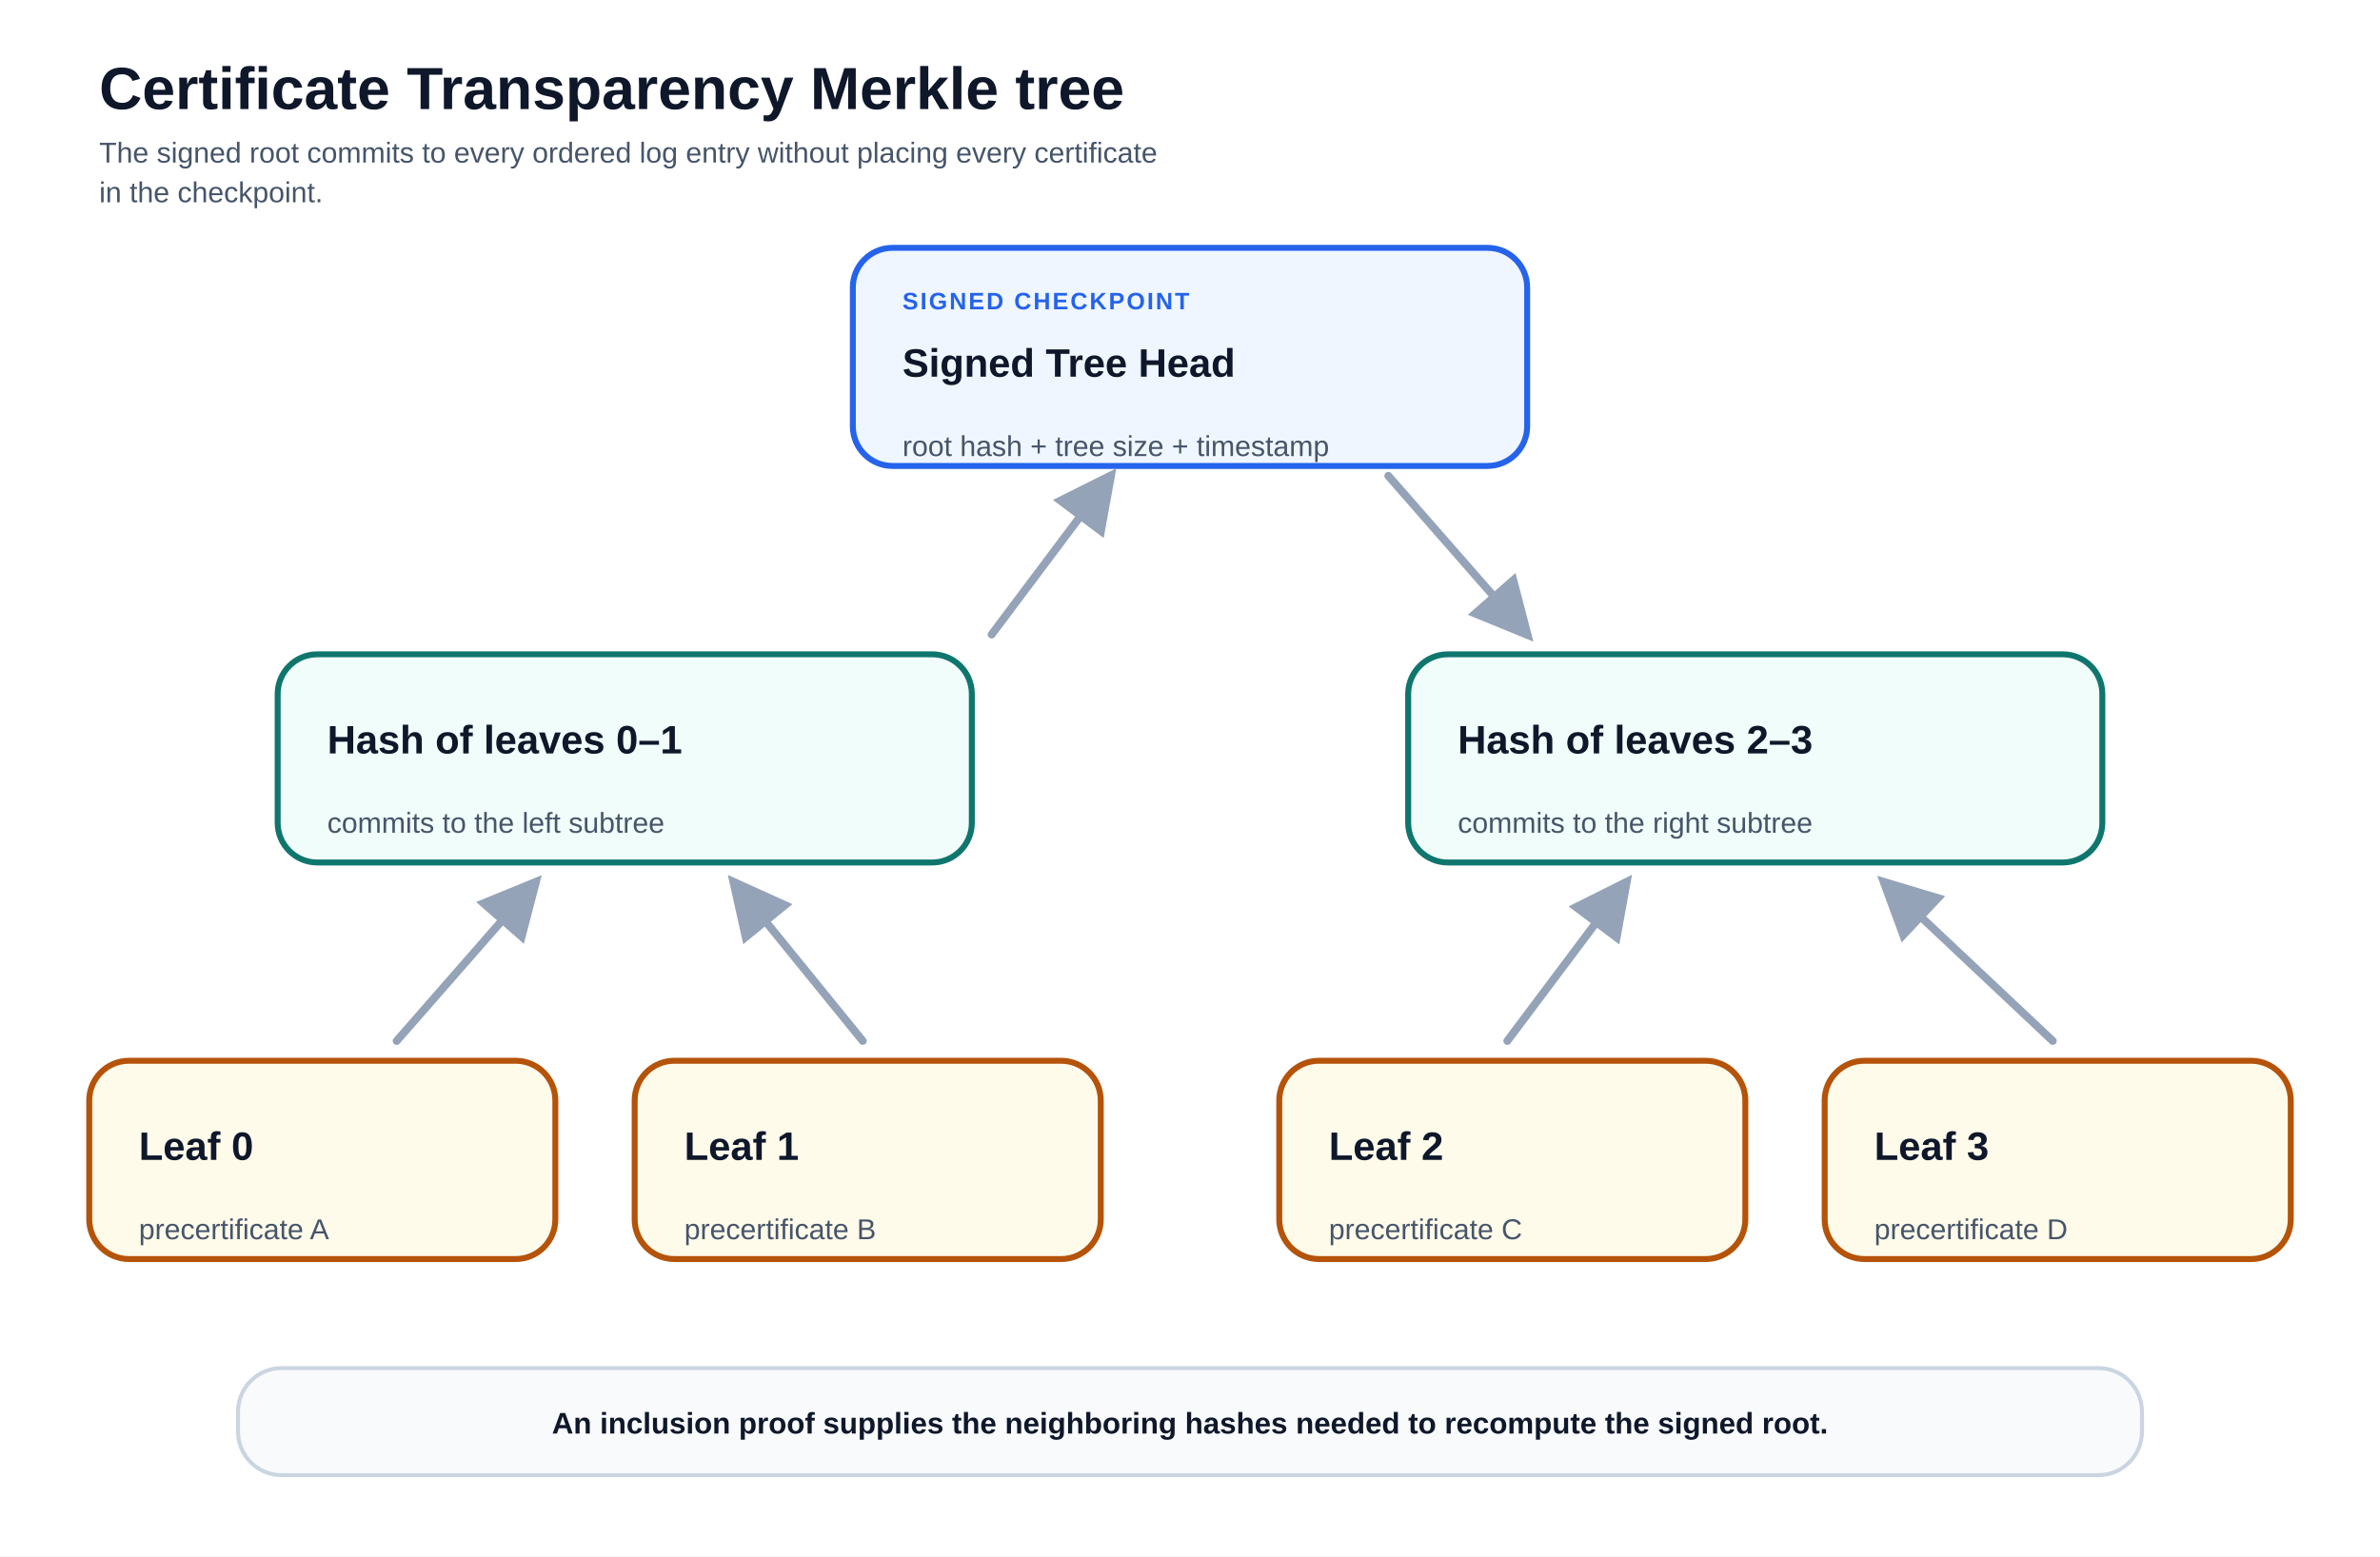
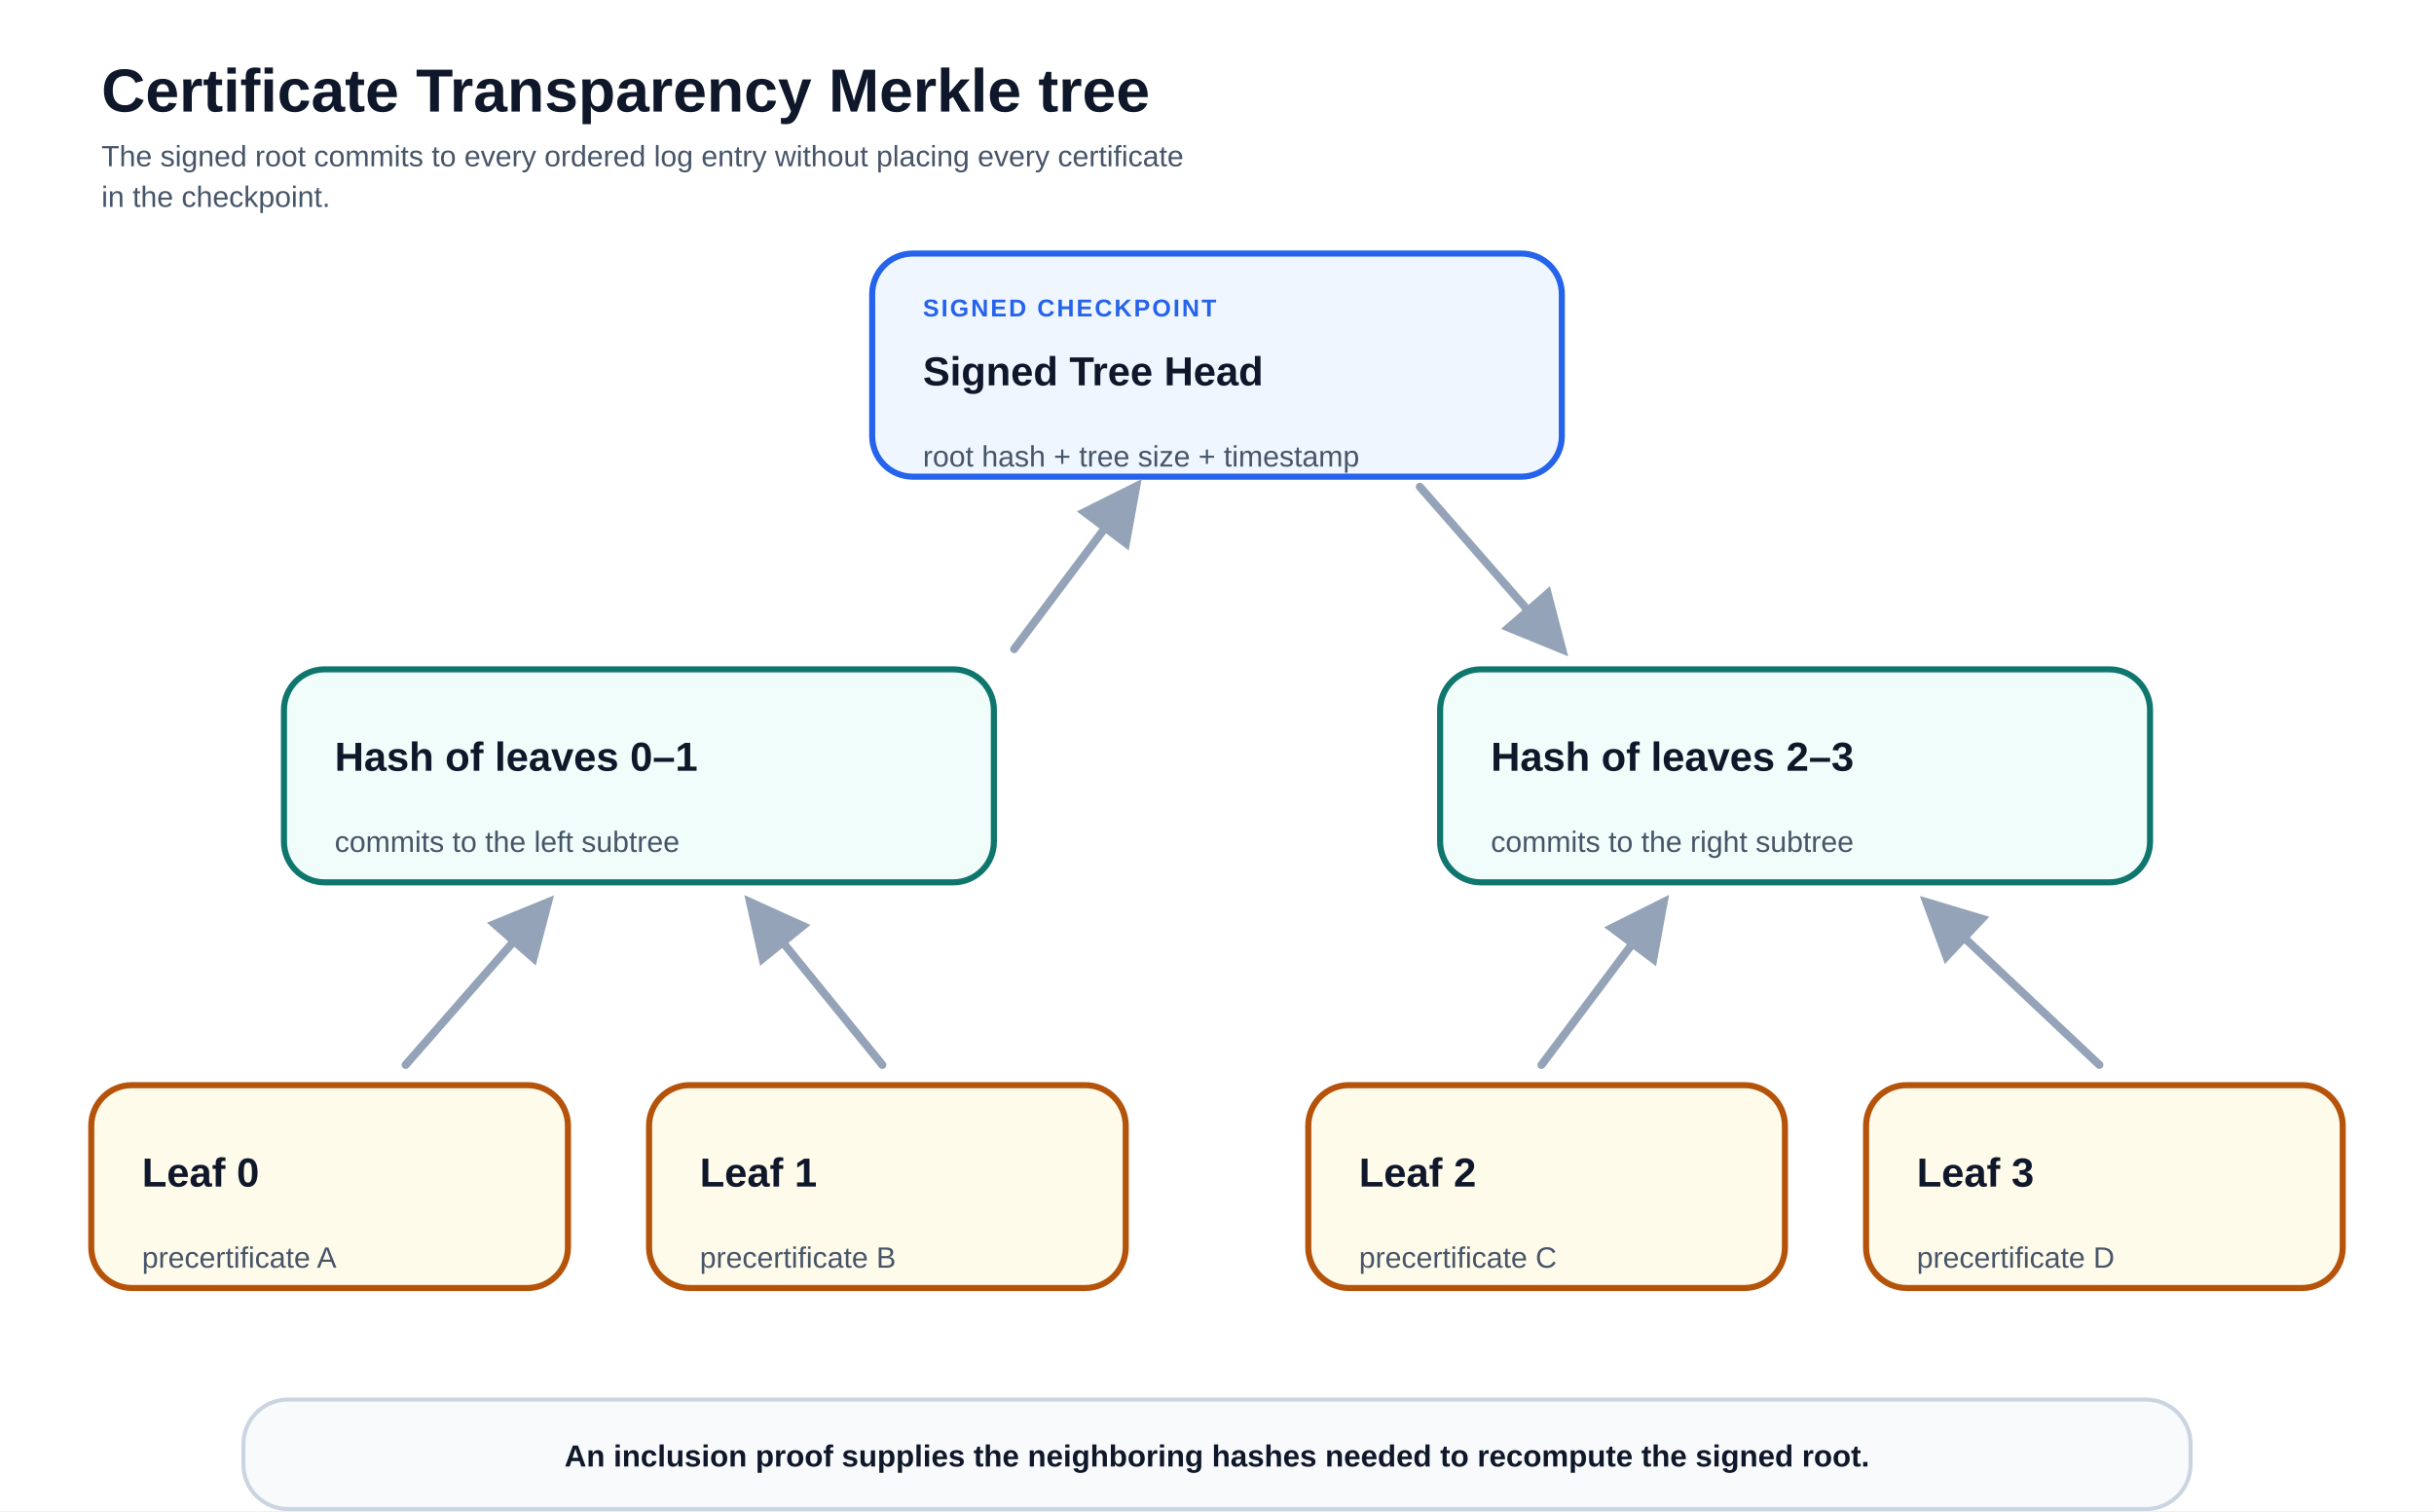
- <svg xmlns="http://www.w3.org/2000/svg" viewBox="0 0 1200 785" font-family="-apple-system, BlinkMacSystemFont, 'Segoe UI', Arial, sans-serif" role="img" aria-labelledby="title description">
-   <rect width="1200" height="785" fill="#ffffff" />
+ <svg xmlns="http://www.w3.org/2000/svg" viewBox="0 0 1200 745" font-family="-apple-system, BlinkMacSystemFont, 'Segoe UI', Arial, sans-serif" role="img" aria-labelledby="title description">
+   <rect width="1200" height="745" fill="#ffffff" />
  <defs>
    <marker id="arrow" viewBox="0 0 10 10" refX="8.5" refY="5" markerWidth="8" markerHeight="8" orient="auto">
      <path d="M0 0 L10 5 L0 10Z" fill="#94a3b8" />
    </marker>
    <marker id="arrow-reverse" viewBox="0 0 10 10" refX="1.5" refY="5" markerWidth="8" markerHeight="8" orient="auto">
      <path d="M10 0 L0 5 L10 10Z" fill="#94a3b8" />
    </marker>
    <marker id="arrow-blue" viewBox="0 0 10 10" refX="8.5" refY="5" markerWidth="8" markerHeight="8" orient="auto">
      <path d="M0 0 L10 5 L0 10Z" fill="#2563eb" />
    </marker>
    <marker id="arrow-teal" viewBox="0 0 10 10" refX="8.5" refY="5" markerWidth="8" markerHeight="8" orient="auto">
      <path d="M0 0 L10 5 L0 10Z" fill="#0f766e" />
    </marker>
    <marker id="arrow-amber" viewBox="0 0 10 10" refX="8.5" refY="5" markerWidth="8" markerHeight="8" orient="auto">
      <path d="M0 0 L10 5 L0 10Z" fill="#b45309" />
    </marker>
    <marker id="arrow-violet" viewBox="0 0 10 10" refX="8.5" refY="5" markerWidth="8" markerHeight="8" orient="auto">
      <path d="M0 0 L10 5 L0 10Z" fill="#7c3aed" />
    </marker>
    <marker id="arrow-red" viewBox="0 0 10 10" refX="8.5" refY="5" markerWidth="8" markerHeight="8" orient="auto">
      <path d="M0 0 L10 5 L0 10Z" fill="#b91c1c" />
    </marker>
  </defs>
  <text x="50" y="55" font-size="30" font-weight="850" fill="#0f172a">Certificate Transparency Merkle tree</text>
  <text x="50" y="82" font-size="14.5" fill="#475569">The signed root commits to every ordered log entry without placing every certificate</text>
  <text x="50" y="102" font-size="14.5" fill="#475569">in the checkpoint.</text>
  <g>
    <rect x="430" y="125" width="340" height="110" rx="20" fill="#eff6ff" stroke="#2563eb" stroke-width="3" />
    <text x="455" y="156" font-size="12" font-weight="900" letter-spacing="1" fill="#2563eb">SIGNED CHECKPOINT</text>
    <text x="455" y="190" text-anchor="start" font-size="20" font-weight="800" fill="#0f172a">Signed Tree Head</text>
    <text x="455" y="230" text-anchor="start" font-size="14.5" font-weight="500" fill="#475569">root hash + tree size + timestamp</text>
  </g>
  <g>
    <rect x="140" y="330" width="350" height="105" rx="20" fill="#f0fdfa" stroke="#0f766e" stroke-width="3" />
    <text x="165" y="380" text-anchor="start" font-size="20" font-weight="800" fill="#0f172a">Hash of leaves 0–1</text>
    <text x="165" y="420" text-anchor="start" font-size="14.5" font-weight="500" fill="#475569">commits to the left subtree</text>
  </g>
  <g>
    <rect x="710" y="330" width="350" height="105" rx="20" fill="#f0fdfa" stroke="#0f766e" stroke-width="3" />
    <text x="735" y="380" text-anchor="start" font-size="20" font-weight="800" fill="#0f172a">Hash of leaves 2–3</text>
    <text x="735" y="420" text-anchor="start" font-size="14.5" font-weight="500" fill="#475569">commits to the right subtree</text>
  </g>
  <g>
    <rect x="45" y="535" width="235" height="100" rx="20" fill="#fffbeb" stroke="#b45309" stroke-width="3" />
    <text x="70" y="585" text-anchor="start" font-size="20" font-weight="800" fill="#0f172a">Leaf 0</text>
    <text x="70" y="625" text-anchor="start" font-size="14.5" font-weight="500" fill="#475569">precertificate A</text>
  </g>
  <g>
    <rect x="320" y="535" width="235" height="100" rx="20" fill="#fffbeb" stroke="#b45309" stroke-width="3" />
    <text x="345" y="585" text-anchor="start" font-size="20" font-weight="800" fill="#0f172a">Leaf 1</text>
    <text x="345" y="625" text-anchor="start" font-size="14.5" font-weight="500" fill="#475569">precertificate B</text>
  </g>
  <g>
    <rect x="645" y="535" width="235" height="100" rx="20" fill="#fffbeb" stroke="#b45309" stroke-width="3" />
    <text x="670" y="585" text-anchor="start" font-size="20" font-weight="800" fill="#0f172a">Leaf 2</text>
    <text x="670" y="625" text-anchor="start" font-size="14.5" font-weight="500" fill="#475569">precertificate C</text>
  </g>
  <g>
    <rect x="920" y="535" width="235" height="100" rx="20" fill="#fffbeb" stroke="#b45309" stroke-width="3" />
    <text x="945" y="585" text-anchor="start" font-size="20" font-weight="800" fill="#0f172a">Leaf 3</text>
    <text x="945" y="625" text-anchor="start" font-size="14.5" font-weight="500" fill="#475569">precertificate D</text>
  </g>
  <path d="M500 320 L560 240" fill="none" stroke="#94a3b8" stroke-width="4" stroke-linecap="round" marker-end="url(#arrow)" />
  <path d="M700 240 L770 320" fill="none" stroke="#94a3b8" stroke-width="4" stroke-linecap="round" marker-end="url(#arrow)" />
  <path d="M200 525 L270 445" fill="none" stroke="#94a3b8" stroke-width="4" stroke-linecap="round" marker-end="url(#arrow)" />
  <path d="M435 525 L370 445" fill="none" stroke="#94a3b8" stroke-width="4" stroke-linecap="round" marker-end="url(#arrow)" />
  <path d="M760 525 L820 445" fill="none" stroke="#94a3b8" stroke-width="4" stroke-linecap="round" marker-end="url(#arrow)" />
  <path d="M1035 525 L950 445" fill="none" stroke="#94a3b8" stroke-width="4" stroke-linecap="round" marker-end="url(#arrow)" />
  <rect x="120" y="690" width="960" height="54" rx="22" fill="#f8fafc" stroke="#cbd5e1" stroke-width="2" />
  <text x="600" y="723" text-anchor="middle" font-size="15" font-weight="700" fill="#0f172a">An inclusion proof supplies the neighboring hashes needed to recompute the signed root.</text>
</svg>
